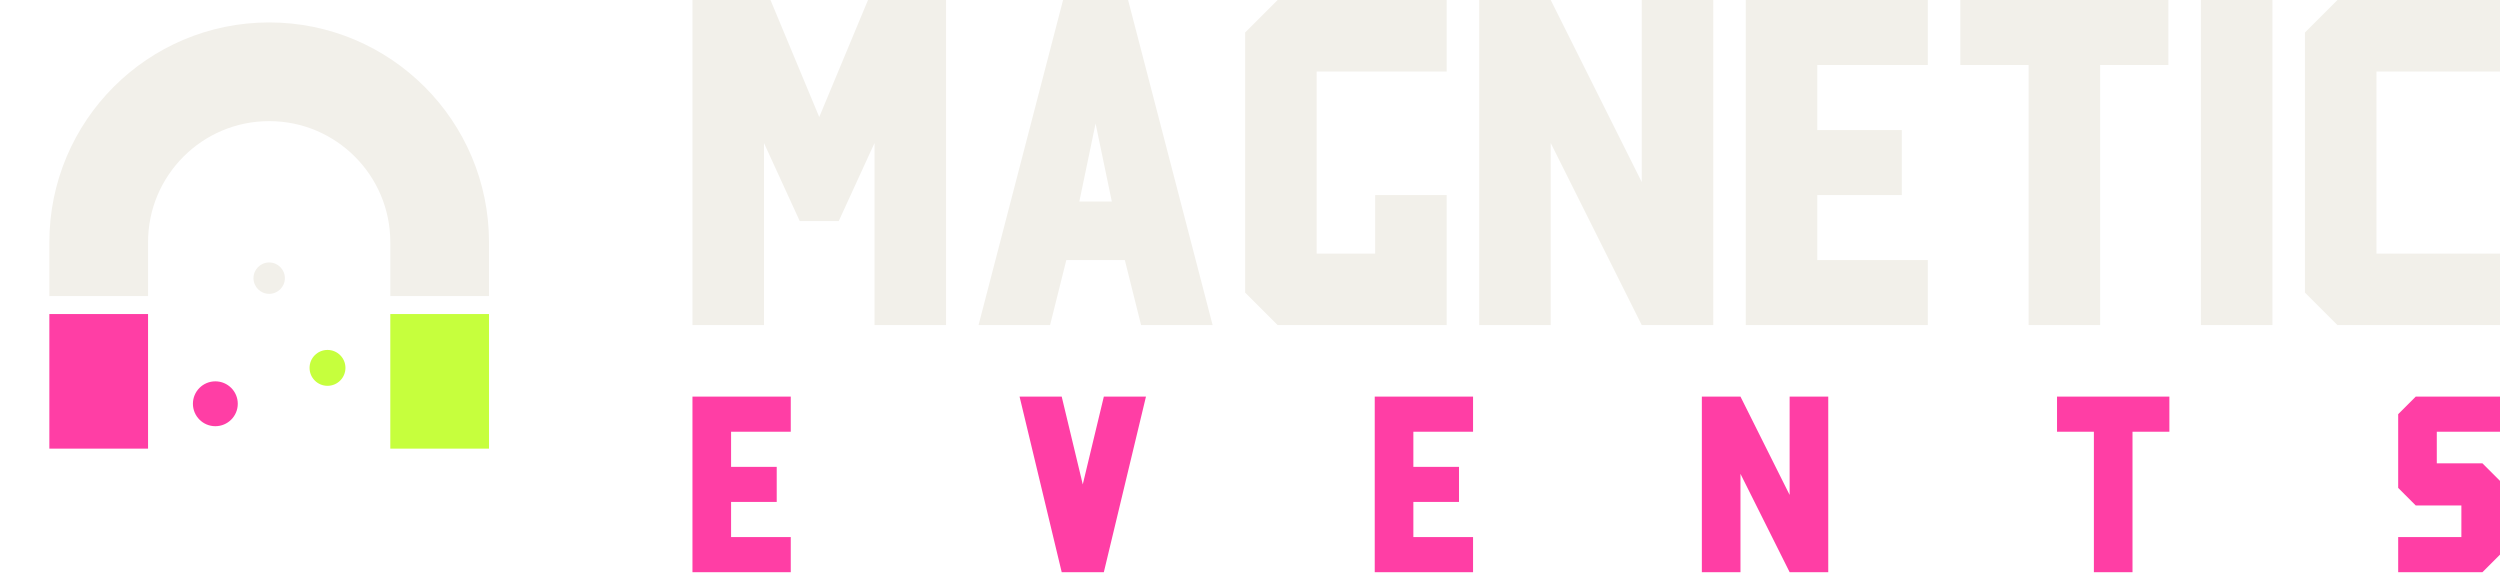
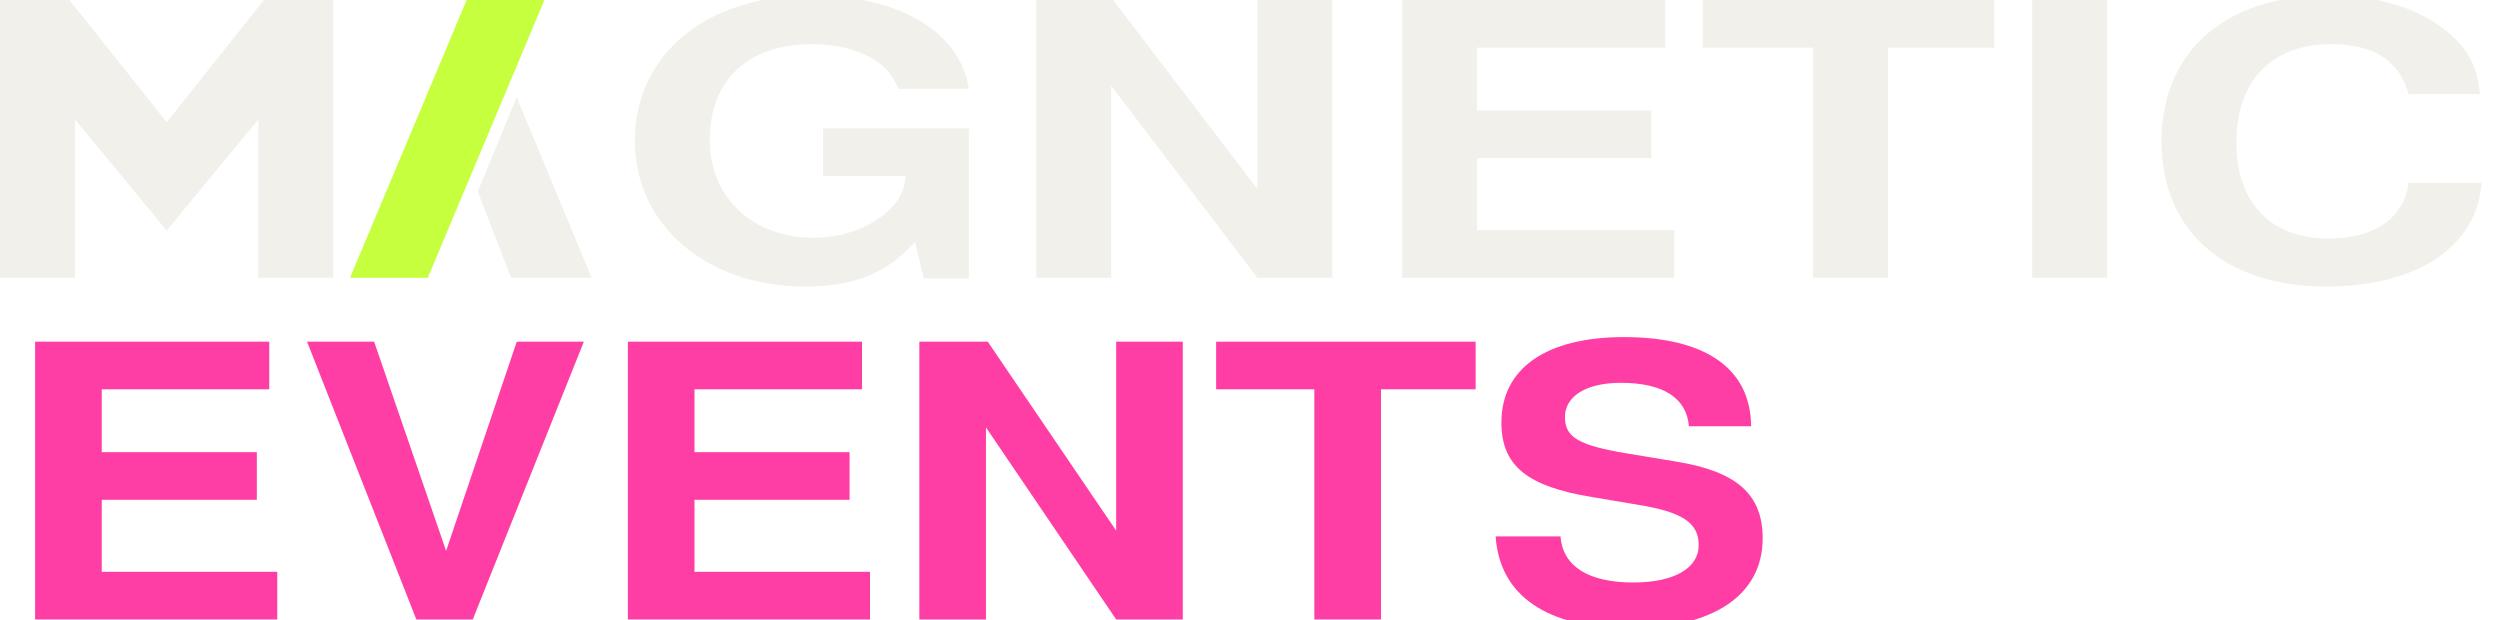
- <svg xmlns="http://www.w3.org/2000/svg" viewBox="0 0 769 176" width="769" height="176" role="img" aria-label="Magnetic Events">
-   <g transform="translate(0 0) scale(1.38)">
-     <path d="M22 66 V54 A38 38 0 0 1 98 54 V66" fill="none" stroke="#F2F0EA" stroke-width="22" />
-     <rect x="11" y="70" width="22" height="30" fill="#FF3EA5" />
-     <rect x="87" y="70" width="22" height="30" fill="#C6FF3D" />
-     <circle cx="48" cy="90" r="5" fill="#FF3EA5" />
-     <circle cx="73" cy="82" r="4" fill="#C6FF3D" />
-     <circle cx="60" cy="62" r="3.5" fill="#F2F0EA" />
-   </g>
-   <path d="M213 100 L213 0 L237 0 L252 36 L267 0 L291 0 L291 100 L269 100 L269 44 L258 68 L246 68 L235 44 L235 100 Z M301 100 L327 0 L347 0 L373 100 L351 100 L346 80 L328 80 L323 100 Z M332 62 L342 62 L337 38 Z M393 0 L445 0 L445 22 L405 22 L405 78 L423 78 L423 60 L445 60 L445 100 L393 100 L383 90 L383 10 Z M455 100 L455 0 L477 0 L505 56 L505 0 L527 0 L527 100 L505 100 L477 44 L477 100 Z M537 0 L593 0 L593 20 L559 20 L559 40 L585 40 L585 60 L559 60 L559 80 L593 80 L593 100 L537 100 Z M603 0 L667 0 L667 20 L646 20 L646 100 L624 100 L624 20 L603 20 Z M677 0 L699 0 L699 100 L677 100 Z M719 0 L769 0 L769 22 L731 22 L731 78 L769 78 L769 100 L719 100 L709 90 L709 10 Z" fill="#F2F0EA" fill-rule="evenodd" />
-   <path d="M213 122 L243.24 122 L243.24 132.8 L224.88 132.8 L224.88 143.6 L238.92 143.6 L238.92 154.4 L224.88 154.4 L224.88 165.2 L243.24 165.2 L243.24 176 L213 176 Z M313.62 122 L326.58 122 L333.06 149 L339.54 122 L352.5 122 L339.54 176 L326.58 176 Z M422.87 122 L453.11 122 L453.11 132.8 L434.75 132.8 L434.75 143.6 L448.79 143.6 L448.79 154.4 L434.75 154.4 L434.75 165.2 L453.11 165.2 L453.11 176 L422.87 176 Z M523.49 176 L523.49 122 L535.37 122 L550.49 152.24 L550.49 122 L562.37 122 L562.37 176 L550.49 176 L535.37 145.76 L535.37 176 Z M632.74 122 L667.3 122 L667.3 132.8 L655.96 132.8 L655.96 176 L644.08 176 L644.08 132.8 L632.74 132.8 Z M743.08 122 L769 122 L769 132.8 L749.56 132.8 L749.56 142.52 L763.6 142.52 L769 147.92 L769 170.6 L763.6 176 L737.68 176 L737.68 165.2 L757.12 165.2 L757.12 155.48 L743.08 155.48 L737.68 150.08 L737.68 127.4 Z" fill="#FF3EA5" fill-rule="evenodd" />
+ <svg xmlns="http://www.w3.org/2000/svg" width="900" height="223" viewBox="0 0 900 223" role="img" aria-label="Magnetic Events">
+   <path fill="#F2F0EA" d="M0 100V0H25L60 44 95 0H120V100H93V43L60 83 27 43V100Z" />
+   <path fill="#C6FF3D" d="M126 100 168 0H196L154 100Z" />
+   <path fill="#F2F0EA" d="M186 35 213 100H184L172 69Z" />
+   <path d="M348.784 46.228H296.305V63.374H326.139C325.42 68.999 323.623 72.428 319.669 75.995C313.199 82.03 303.134 85.597 292.89 85.597C270.963 85.597 255.507 71.056 255.507 50.48C255.507 28.944 269.166 15.912 292.171 15.912C301.517 15.912 309.425 17.97 315.355 21.948C319.13 24.417 321.107 26.749 323.443 31.962H348.784C345.549 11.248 323.623 -1.646 291.991 -1.646C254.249 -1.646 228.548 19.616 228.548 50.754C228.548 81.07 254.429 103.155 289.835 103.155C307.448 103.155 319.309 98.354 329.374 87.106L332.609 100.274H348.784Z" fill="#F2F0EA" />
+   <path d="M452.665 100.0H479.624V0.0H452.665V68.038L400.725 0.0H373.047V100.0H400.006V30.864Z" fill="#F2F0EA" />
+   <path d="M531.744 56.927H594.468V39.781H531.744V17.147H599.5V0.0H504.785V100.0H602.735V82.853H531.744Z" fill="#F2F0EA" />
+   <path d="M679.657 17.147H717.939V0.0H612.98V17.147H652.699V100.0H679.657Z" fill="#F2F0EA" />
+   <path d="M758.557 0.0H731.598V100.0H758.557Z" fill="#F2F0EA" />
+   <path d="M892.811 33.882C891.912 25.24 889.576 19.753 884.004 14.129C873.94 3.978 857.765 -1.646 838.175 -1.646C801.151 -1.646 778.147 18.519 778.147 50.892C778.147 83.128 800.972 103.155 837.456 103.155C870.166 103.155 891.733 88.752 893.35 65.844H867.11C865.313 78.601 854.889 85.871 838.175 85.871C817.327 85.871 805.105 72.977 805.105 51.166C805.105 29.081 817.866 15.912 839.073 15.912C854.709 15.912 863.516 21.674 867.11 33.882Z" fill="#F2F0EA" />
+   <path d="M36.631 179.927H92.457V162.781H36.631V140.147H96.936V123.0H12.637V223.0H99.815V205.853H36.631Z" fill="#FF3EA5" />
+   <path d="M170.197 223.0 210.187 123.0H186.033L160.6 198.309L134.686 123.0H110.532L149.883 223.0Z" fill="#FF3EA5" />
+   <path d="M250.017 179.927H305.844V162.781H250.017V140.147H310.322V123.0H226.023V223.0H313.202V205.853H250.017Z" fill="#FF3EA5" />
+   <path d="M401.82 223.0H425.814V123.0H401.82V191.038L355.591 123.0H330.957V223.0H354.951V153.864Z" fill="#FF3EA5" />
+   <path d="M497.156 140.147H531.227V123.0H437.811V140.147H473.162V223.0H497.156Z" fill="#FF3EA5" />
+   <path d="M630.402 153.453C630.242 132.739 614.086 121.354 584.654 121.354C556.661 121.354 540.505 132.602 540.505 152.081C540.505 167.582 549.623 175.126 573.297 178.967L589.613 181.711C605.609 184.317 611.527 188.158 611.527 196.251C611.527 204.619 602.569 209.694 588.013 209.694C571.697 209.694 562.579 203.796 561.78 193.096H538.425C539.865 214.495 556.981 226.155 586.733 226.155C616.806 226.155 634.561 214.221 634.561 193.782C634.561 178.007 625.284 169.776 603.689 166.21L585.454 163.192C568.338 160.311 563.379 157.431 563.379 150.16C563.379 142.616 571.057 137.815 583.534 137.815C598.73 137.815 607.208 143.302 608.008 153.453Z" fill="#FF3EA5" />
</svg>
